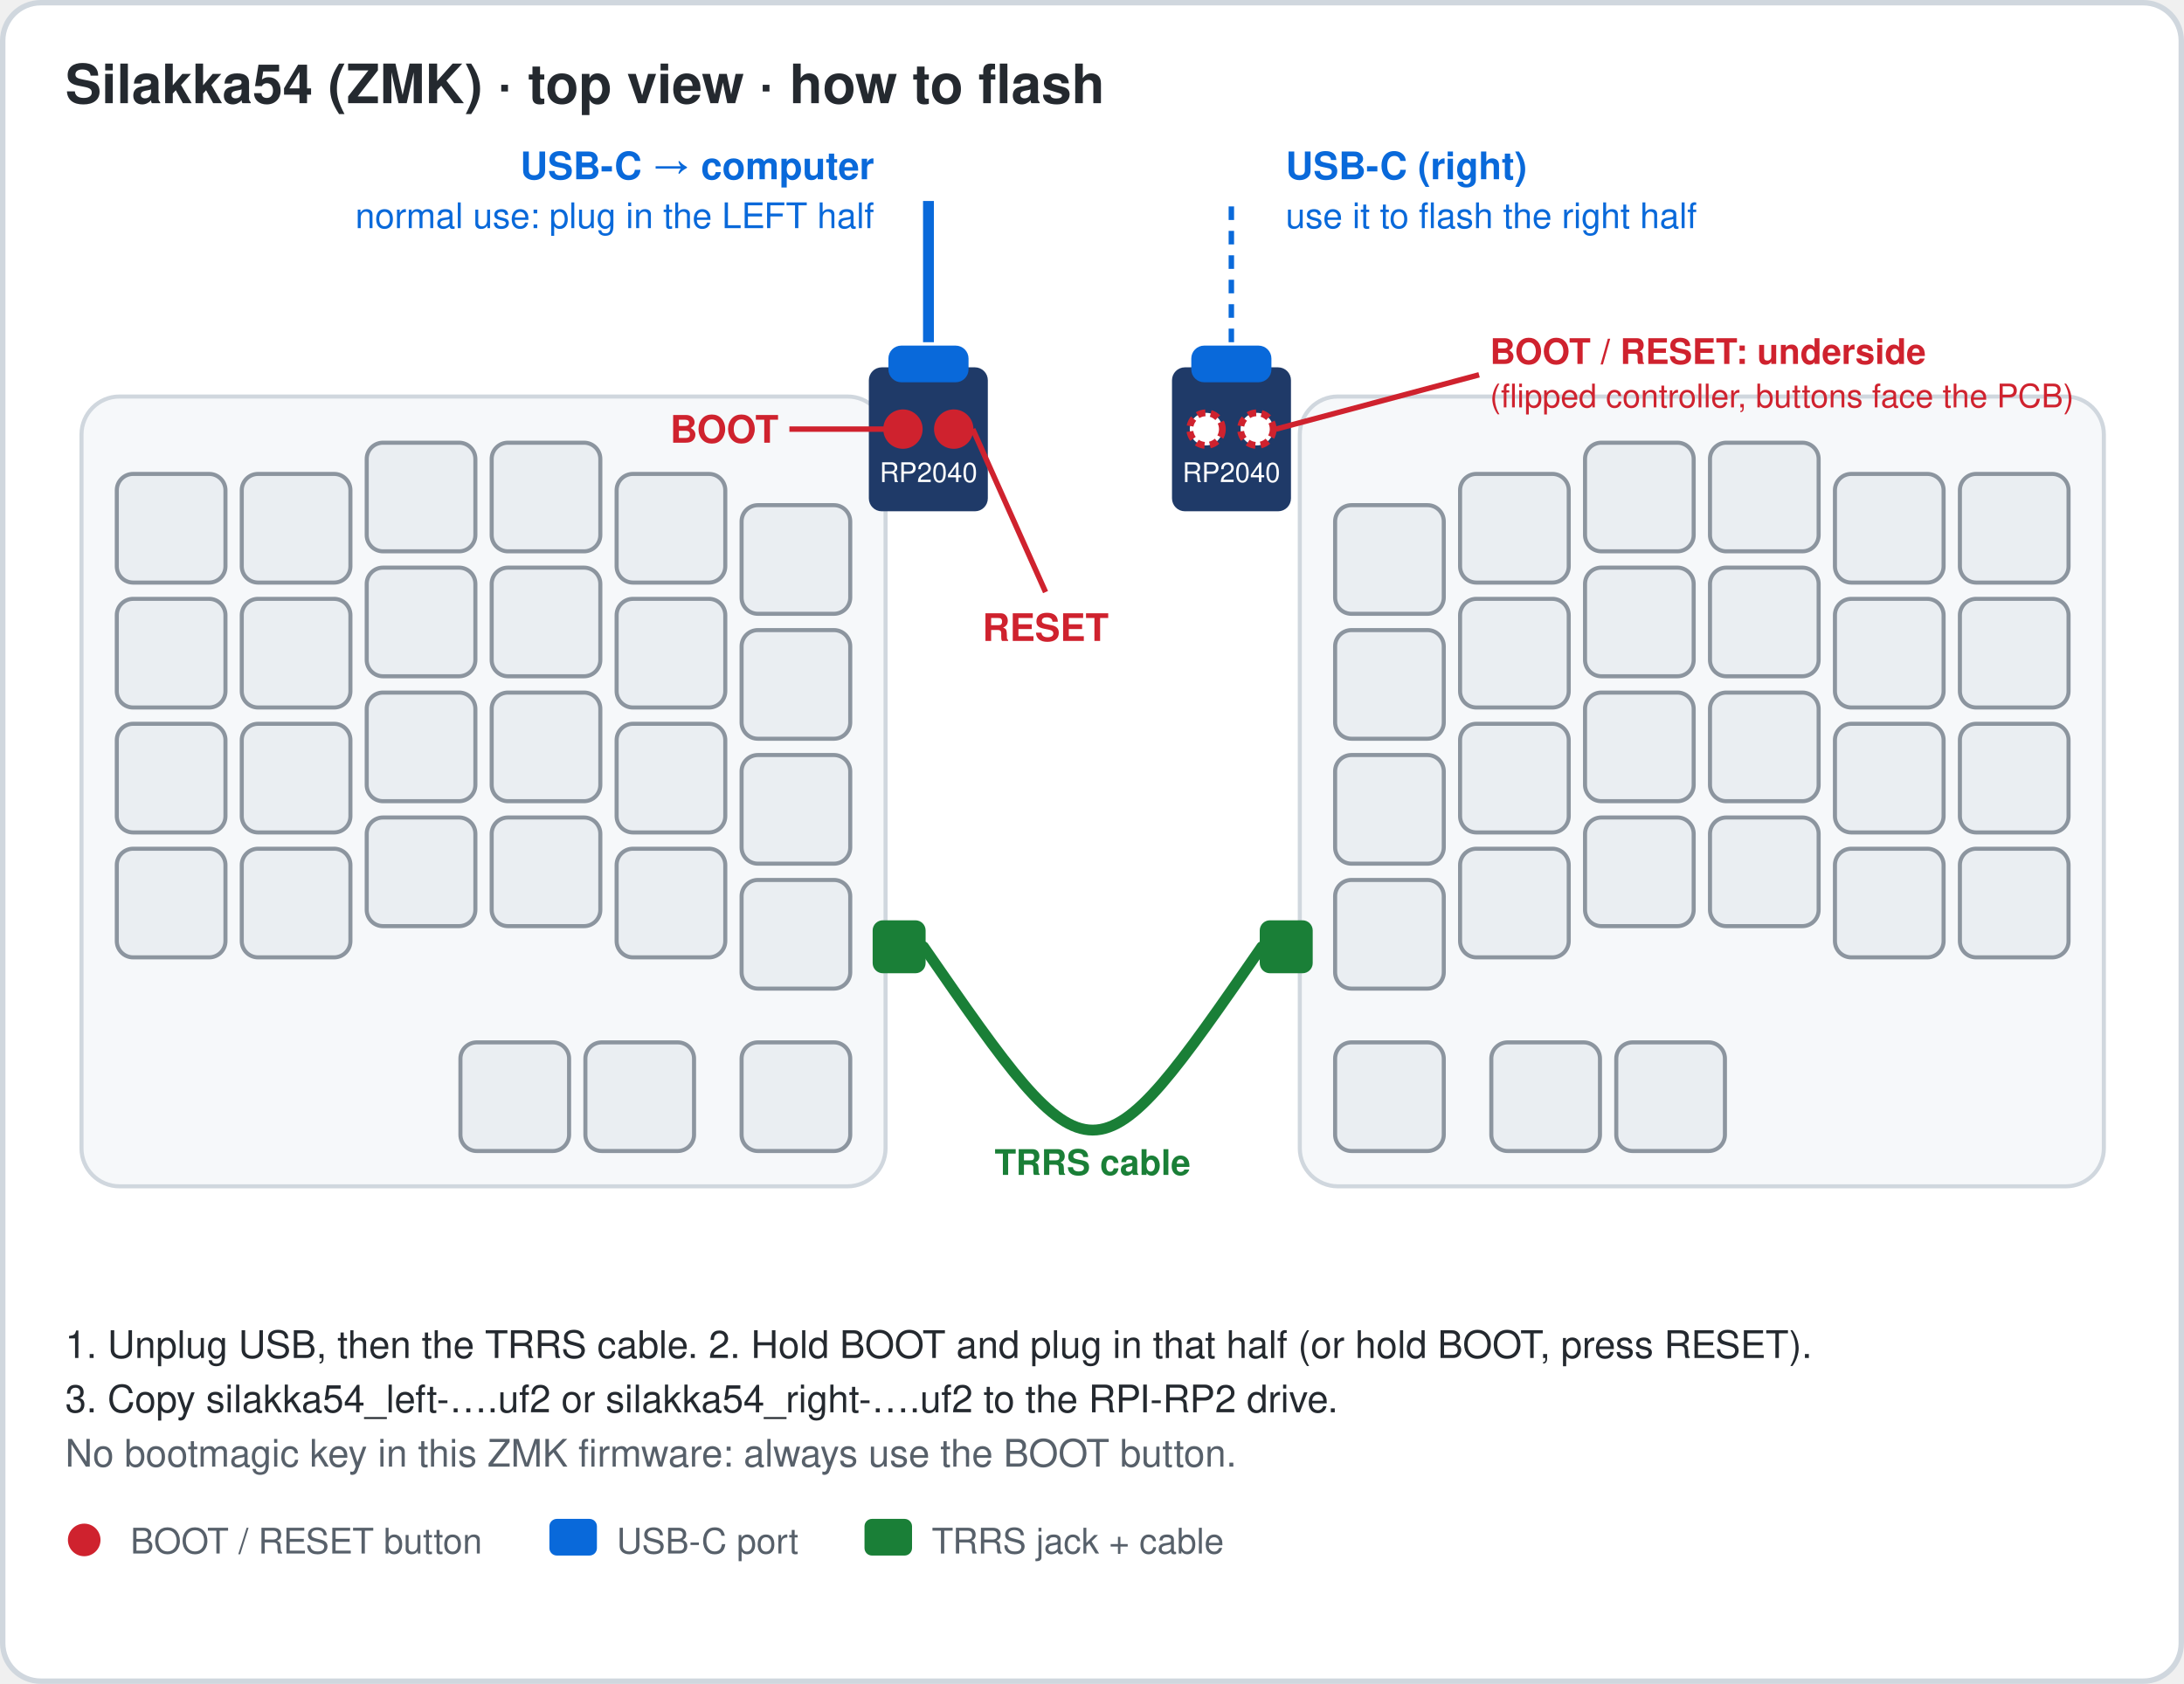
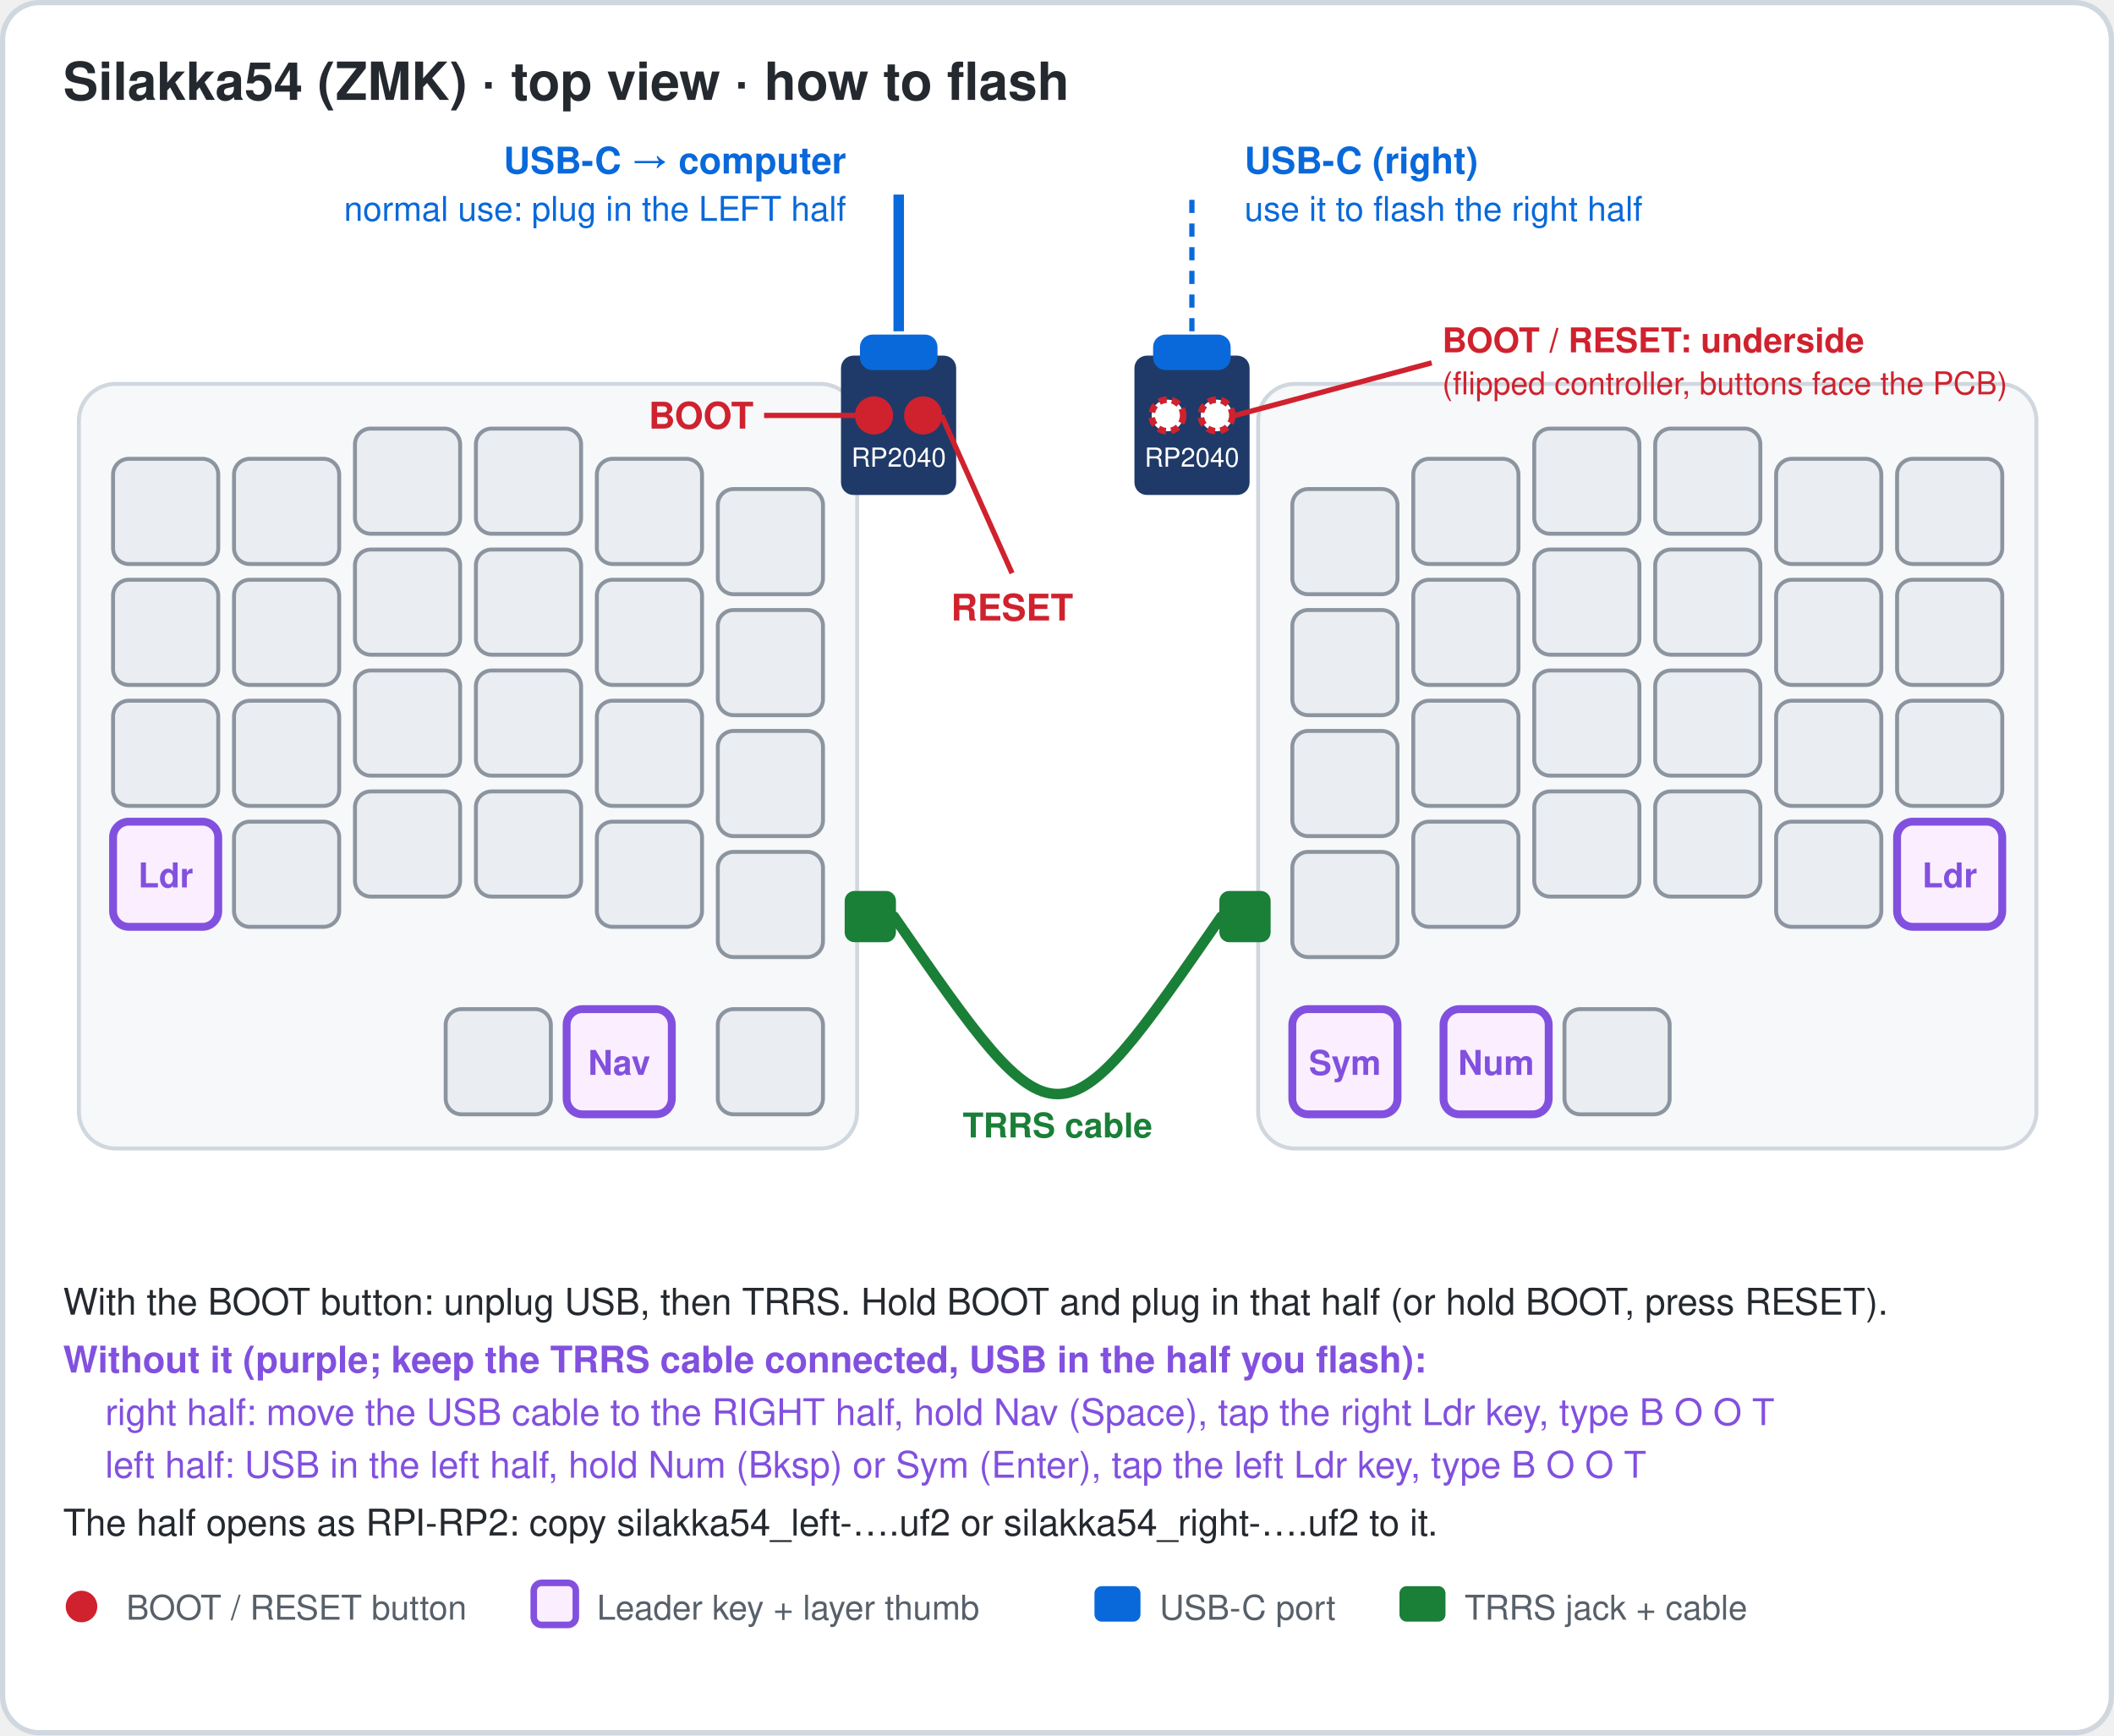
- <svg xmlns="http://www.w3.org/2000/svg" width="804" height="620" viewBox="0 0 804 620">
+ <svg xmlns="http://www.w3.org/2000/svg" width="804" height="660" viewBox="0 0 804 660">
  <defs>
    <marker id="acf222e" viewBox="0 0 10 10" refX="9" refY="5" markerWidth="7" markerHeight="7" orient="auto-start-reverse">
      <path d="M0,0 L10,5 L0,10 z" fill="#cf222e" />
    </marker>
    <marker id="a0969da" viewBox="0 0 10 10" refX="9" refY="5" markerWidth="7" markerHeight="7" orient="auto-start-reverse">
      <path d="M0,0 L10,5 L0,10 z" fill="#0969da" />
    </marker>
    <marker id="a1a7f37" viewBox="0 0 10 10" refX="9" refY="5" markerWidth="7" markerHeight="7" orient="auto-start-reverse">
      <path d="M0,0 L10,5 L0,10 z" fill="#1a7f37" />
    </marker>
    <marker id="a9a6700" viewBox="0 0 10 10" refX="9" refY="5" markerWidth="7" markerHeight="7" orient="auto-start-reverse">
      <path d="M0,0 L10,5 L0,10 z" fill="#9a6700" />
    </marker>
  </defs>
-   <rect x="1" y="1" width="802" height="618" rx="14" fill="#ffffff" stroke="#d0d7de" stroke-width="2" />
+   <rect x="1" y="1" width="802" height="658" rx="14" fill="#ffffff" stroke="#d0d7de" stroke-width="2" />
  <text x="24.0" y="38.0" font-family="-apple-system,Segoe UI,Helvetica,Arial,sans-serif" font-size="20" font-weight="700" fill="#24292f" text-anchor="start">Silakka54 (ZMK) · top view · how to flash</text>
  <rect x="30.0" y="146.0" width="296.0" height="290.8" rx="14" fill="#f6f8fa" stroke="#d0d7de" stroke-width="1.5" />
  <rect x="478.5" y="146.0" width="296.0" height="290.8" rx="14" fill="#f6f8fa" stroke="#d0d7de" stroke-width="1.5" />
  <rect x="43.0" y="174.5" width="40.0" height="40.0" rx="6" fill="#eaeef2" stroke="#8c959f" stroke-width="1.5" />
  <rect x="89.0" y="174.5" width="40.0" height="40.0" rx="6" fill="#eaeef2" stroke="#8c959f" stroke-width="1.5" />
  <rect x="135.0" y="163.0" width="40.0" height="40.0" rx="6" fill="#eaeef2" stroke="#8c959f" stroke-width="1.5" />
  <rect x="181.0" y="163.0" width="40.0" height="40.0" rx="6" fill="#eaeef2" stroke="#8c959f" stroke-width="1.5" />
  <rect x="227.0" y="174.5" width="40.0" height="40.0" rx="6" fill="#eaeef2" stroke="#8c959f" stroke-width="1.5" />
  <rect x="273.0" y="186.0" width="40.0" height="40.0" rx="6" fill="#eaeef2" stroke="#8c959f" stroke-width="1.5" />
  <rect x="491.5" y="186.0" width="40.0" height="40.0" rx="6" fill="#eaeef2" stroke="#8c959f" stroke-width="1.5" />
  <rect x="537.5" y="174.5" width="40.0" height="40.0" rx="6" fill="#eaeef2" stroke="#8c959f" stroke-width="1.5" />
  <rect x="583.5" y="163.0" width="40.0" height="40.0" rx="6" fill="#eaeef2" stroke="#8c959f" stroke-width="1.5" />
  <rect x="629.5" y="163.0" width="40.0" height="40.0" rx="6" fill="#eaeef2" stroke="#8c959f" stroke-width="1.5" />
  <rect x="675.5" y="174.5" width="40.0" height="40.0" rx="6" fill="#eaeef2" stroke="#8c959f" stroke-width="1.5" />
  <rect x="721.5" y="174.5" width="40.0" height="40.0" rx="6" fill="#eaeef2" stroke="#8c959f" stroke-width="1.5" />
  <rect x="43.0" y="220.5" width="40.0" height="40.0" rx="6" fill="#eaeef2" stroke="#8c959f" stroke-width="1.5" />
  <rect x="89.0" y="220.5" width="40.0" height="40.0" rx="6" fill="#eaeef2" stroke="#8c959f" stroke-width="1.5" />
  <rect x="135.0" y="209.0" width="40.0" height="40.0" rx="6" fill="#eaeef2" stroke="#8c959f" stroke-width="1.5" />
  <rect x="181.0" y="209.0" width="40.0" height="40.0" rx="6" fill="#eaeef2" stroke="#8c959f" stroke-width="1.5" />
  <rect x="227.0" y="220.5" width="40.0" height="40.0" rx="6" fill="#eaeef2" stroke="#8c959f" stroke-width="1.5" />
  <rect x="273.0" y="232.0" width="40.0" height="40.0" rx="6" fill="#eaeef2" stroke="#8c959f" stroke-width="1.5" />
  <rect x="491.5" y="232.0" width="40.0" height="40.0" rx="6" fill="#eaeef2" stroke="#8c959f" stroke-width="1.5" />
  <rect x="537.5" y="220.5" width="40.0" height="40.0" rx="6" fill="#eaeef2" stroke="#8c959f" stroke-width="1.5" />
  <rect x="583.5" y="209.0" width="40.0" height="40.0" rx="6" fill="#eaeef2" stroke="#8c959f" stroke-width="1.5" />
  <rect x="629.5" y="209.0" width="40.0" height="40.0" rx="6" fill="#eaeef2" stroke="#8c959f" stroke-width="1.5" />
  <rect x="675.5" y="220.5" width="40.0" height="40.0" rx="6" fill="#eaeef2" stroke="#8c959f" stroke-width="1.5" />
  <rect x="721.5" y="220.5" width="40.0" height="40.0" rx="6" fill="#eaeef2" stroke="#8c959f" stroke-width="1.5" />
  <rect x="43.0" y="266.5" width="40.0" height="40.0" rx="6" fill="#eaeef2" stroke="#8c959f" stroke-width="1.5" />
  <rect x="89.0" y="266.5" width="40.0" height="40.0" rx="6" fill="#eaeef2" stroke="#8c959f" stroke-width="1.5" />
  <rect x="135.0" y="255.0" width="40.0" height="40.0" rx="6" fill="#eaeef2" stroke="#8c959f" stroke-width="1.5" />
  <rect x="181.0" y="255.0" width="40.0" height="40.0" rx="6" fill="#eaeef2" stroke="#8c959f" stroke-width="1.5" />
  <rect x="227.0" y="266.5" width="40.0" height="40.0" rx="6" fill="#eaeef2" stroke="#8c959f" stroke-width="1.5" />
  <rect x="273.0" y="278.0" width="40.0" height="40.0" rx="6" fill="#eaeef2" stroke="#8c959f" stroke-width="1.5" />
  <rect x="491.5" y="278.0" width="40.0" height="40.0" rx="6" fill="#eaeef2" stroke="#8c959f" stroke-width="1.5" />
  <rect x="537.5" y="266.5" width="40.0" height="40.0" rx="6" fill="#eaeef2" stroke="#8c959f" stroke-width="1.5" />
  <rect x="583.5" y="255.0" width="40.0" height="40.0" rx="6" fill="#eaeef2" stroke="#8c959f" stroke-width="1.5" />
  <rect x="629.5" y="255.0" width="40.0" height="40.0" rx="6" fill="#eaeef2" stroke="#8c959f" stroke-width="1.5" />
  <rect x="675.5" y="266.5" width="40.0" height="40.0" rx="6" fill="#eaeef2" stroke="#8c959f" stroke-width="1.5" />
  <rect x="721.5" y="266.5" width="40.0" height="40.0" rx="6" fill="#eaeef2" stroke="#8c959f" stroke-width="1.5" />
-   <rect x="43.0" y="312.5" width="40.0" height="40.0" rx="6" fill="#eaeef2" stroke="#8c959f" stroke-width="1.5" />
+   <rect x="43.0" y="312.5" width="40.0" height="40.0" rx="6" fill="#fbefff" stroke="#8250df" stroke-width="3" />
+   <text x="63.0" y="337.5" font-family="-apple-system,Segoe UI,Helvetica,Arial,sans-serif" font-size="13" font-weight="700" fill="#8250df" text-anchor="middle">Ldr</text>
  <rect x="89.0" y="312.5" width="40.0" height="40.0" rx="6" fill="#eaeef2" stroke="#8c959f" stroke-width="1.5" />
  <rect x="135.0" y="301.0" width="40.0" height="40.0" rx="6" fill="#eaeef2" stroke="#8c959f" stroke-width="1.5" />
  <rect x="181.0" y="301.0" width="40.0" height="40.0" rx="6" fill="#eaeef2" stroke="#8c959f" stroke-width="1.5" />
  <rect x="227.0" y="312.5" width="40.0" height="40.0" rx="6" fill="#eaeef2" stroke="#8c959f" stroke-width="1.5" />
  <rect x="273.0" y="324.0" width="40.0" height="40.0" rx="6" fill="#eaeef2" stroke="#8c959f" stroke-width="1.5" />
  <rect x="491.5" y="324.0" width="40.0" height="40.0" rx="6" fill="#eaeef2" stroke="#8c959f" stroke-width="1.5" />
  <rect x="537.5" y="312.5" width="40.0" height="40.0" rx="6" fill="#eaeef2" stroke="#8c959f" stroke-width="1.5" />
  <rect x="583.5" y="301.0" width="40.0" height="40.0" rx="6" fill="#eaeef2" stroke="#8c959f" stroke-width="1.5" />
  <rect x="629.5" y="301.0" width="40.0" height="40.0" rx="6" fill="#eaeef2" stroke="#8c959f" stroke-width="1.5" />
  <rect x="675.5" y="312.5" width="40.0" height="40.0" rx="6" fill="#eaeef2" stroke="#8c959f" stroke-width="1.5" />
-   <rect x="721.5" y="312.5" width="40.0" height="40.0" rx="6" fill="#eaeef2" stroke="#8c959f" stroke-width="1.5" />
+   <rect x="721.5" y="312.5" width="40.0" height="40.0" rx="6" fill="#fbefff" stroke="#8250df" stroke-width="3" />
+   <text x="741.5" y="337.5" font-family="-apple-system,Segoe UI,Helvetica,Arial,sans-serif" font-size="13" font-weight="700" fill="#8250df" text-anchor="middle">Ldr</text>
  <rect x="169.5" y="383.8" width="40.0" height="40.0" rx="6" fill="#eaeef2" stroke="#8c959f" stroke-width="1.5" />
-   <rect x="215.5" y="383.8" width="40.0" height="40.0" rx="6" fill="#eaeef2" stroke="#8c959f" stroke-width="1.5" />
+   <rect x="215.5" y="383.8" width="40.0" height="40.0" rx="6" fill="#fbefff" stroke="#8250df" stroke-width="3" />
+   <text x="235.5" y="408.8" font-family="-apple-system,Segoe UI,Helvetica,Arial,sans-serif" font-size="13" font-weight="700" fill="#8250df" text-anchor="middle">Nav</text>
  <rect x="273.0" y="383.8" width="40.0" height="40.0" rx="6" fill="#eaeef2" stroke="#8c959f" stroke-width="1.5" />
-   <rect x="491.5" y="383.8" width="40.0" height="40.0" rx="6" fill="#eaeef2" stroke="#8c959f" stroke-width="1.5" />
-   <rect x="549.0" y="383.8" width="40.0" height="40.0" rx="6" fill="#eaeef2" stroke="#8c959f" stroke-width="1.5" />
+   <rect x="491.5" y="383.8" width="40.0" height="40.0" rx="6" fill="#fbefff" stroke="#8250df" stroke-width="3" />
+   <text x="511.5" y="408.8" font-family="-apple-system,Segoe UI,Helvetica,Arial,sans-serif" font-size="13" font-weight="700" fill="#8250df" text-anchor="middle">Sym</text>
+   <rect x="549.0" y="383.8" width="40.0" height="40.0" rx="6" fill="#fbefff" stroke="#8250df" stroke-width="3" />
+   <text x="569.0" y="408.8" font-family="-apple-system,Segoe UI,Helvetica,Arial,sans-serif" font-size="13" font-weight="700" fill="#8250df" text-anchor="middle">Num</text>
  <rect x="595.0" y="383.8" width="40.0" height="40.0" rx="6" fill="#eaeef2" stroke="#8c959f" stroke-width="1.5" />
  <rect x="320.6" y="136.0" width="42.3" height="51.5" rx="4" fill="#1f3a68" stroke="#1f3a68" stroke-width="1.5" />
  <text x="341.8" y="177.5" font-family="-apple-system,Segoe UI,Helvetica,Arial,sans-serif" font-size="10" font-weight="400" fill="#ffffff" text-anchor="middle">RP2040</text>
  <text x="341.8" y="189.5" font-family="-apple-system,Segoe UI,Helvetica,Arial,sans-serif" font-size="10" font-weight="400" fill="#24292f" text-anchor="start" />
  <rect x="327.8" y="128.0" width="28.0" height="12.0" rx="4" fill="#0969da" stroke="#0969da" stroke-width="1.5" />
  <circle cx="332.4" cy="158.0" r="6" fill="#cf222e" stroke="#cf222e" stroke-width="2.5" />
  <circle cx="351.1" cy="158.0" r="6" fill="#cf222e" stroke="#cf222e" stroke-width="2.5" />
  <polyline points="341.8,126.0 341.8,74.0" fill="none" stroke="#0969da" stroke-width="4" />
  <text x="321.8" y="66.0" font-family="-apple-system,Segoe UI,Helvetica,Arial,sans-serif" font-size="14" font-weight="700" fill="#0969da" text-anchor="end">USB-C → computer</text>
  <text x="321.8" y="84.0" font-family="-apple-system,Segoe UI,Helvetica,Arial,sans-serif" font-size="13" font-weight="400" fill="#0969da" text-anchor="end">normal use: plug in the LEFT half</text>
  <polyline points="325.4,158.0 290.6,158.0" fill="none" stroke="#cf222e" stroke-width="2" />
  <text x="286.6" y="163.0" font-family="-apple-system,Segoe UI,Helvetica,Arial,sans-serif" font-size="14" font-weight="700" fill="#cf222e" text-anchor="end">BOOT</text>
  <polyline points="358.1,158.0 384.9,218.0" fill="none" stroke="#cf222e" stroke-width="2" />
  <text x="384.9" y="236.0" font-family="-apple-system,Segoe UI,Helvetica,Arial,sans-serif" font-size="14" font-weight="700" fill="#cf222e" text-anchor="middle">RESET</text>
  <rect x="432.2" y="136.0" width="42.3" height="51.5" rx="4" fill="#1f3a68" stroke="#1f3a68" stroke-width="1.5" />
  <text x="453.3" y="177.5" font-family="-apple-system,Segoe UI,Helvetica,Arial,sans-serif" font-size="10" font-weight="400" fill="#ffffff" text-anchor="middle">RP2040</text>
  <text x="453.3" y="189.5" font-family="-apple-system,Segoe UI,Helvetica,Arial,sans-serif" font-size="10" font-weight="400" fill="#24292f" text-anchor="start" />
  <rect x="439.3" y="128.0" width="28.0" height="12.0" rx="4" fill="#0969da" stroke="#0969da" stroke-width="1.5" />
  <circle cx="444.0" cy="158.0" r="6" fill="#ffffff" stroke="#cf222e" stroke-width="2.5" stroke-dasharray="3 2" />
  <circle cx="462.7" cy="158.0" r="6" fill="#ffffff" stroke="#cf222e" stroke-width="2.5" stroke-dasharray="3 2" />
  <polyline points="453.3,126.0 453.3,74.0" fill="none" stroke="#0969da" stroke-width="2" stroke-dasharray="5 4" />
  <text x="473.3" y="66.0" font-family="-apple-system,Segoe UI,Helvetica,Arial,sans-serif" font-size="14" font-weight="700" fill="#0969da" text-anchor="start">USB-C (right)</text>
  <text x="473.3" y="84.0" font-family="-apple-system,Segoe UI,Helvetica,Arial,sans-serif" font-size="13" font-weight="400" fill="#0969da" text-anchor="start">use it to flash the right half</text>
  <polyline points="469.7,158.0 544.5,138.0" fill="none" stroke="#cf222e" stroke-width="2" />
  <text x="548.5" y="134.0" font-family="-apple-system,Segoe UI,Helvetica,Arial,sans-serif" font-size="13" font-weight="700" fill="#cf222e" text-anchor="start">BOOT / RESET: underside</text>
  <text x="548.5" y="150.0" font-family="-apple-system,Segoe UI,Helvetica,Arial,sans-serif" font-size="12" font-weight="400" fill="#cf222e" text-anchor="start">(flipped controller, buttons face the PCB)</text>
  <rect x="322.0" y="339.6" width="18.0" height="18.0" rx="3" fill="#1a7f37" stroke="#1a7f37" stroke-width="1.5" />
  <rect x="464.5" y="339.6" width="18.0" height="18.0" rx="3" fill="#1a7f37" stroke="#1a7f37" stroke-width="1.5" />
  <path d="M340.0,348.6 C402.25,438.6 402.25,438.6 464.5,348.6" fill="none" stroke="#1a7f37" stroke-width="4" stroke-linecap="round" />
  <text x="402.2" y="432.6" font-family="-apple-system,Segoe UI,Helvetica,Arial,sans-serif" font-size="13" font-weight="700" fill="#1a7f37" text-anchor="middle">TRRS cable</text>
-   <text x="24.0" y="500.0" font-family="-apple-system,Segoe UI,Helvetica,Arial,sans-serif" font-size="14" font-weight="400" fill="#24292f" text-anchor="start">1. Unplug USB, then the TRRS cable.   2. Hold BOOT and plug in that half (or hold BOOT, press RESET).</text>
-   <text x="24.0" y="520.0" font-family="-apple-system,Segoe UI,Helvetica,Arial,sans-serif" font-size="14" font-weight="400" fill="#24292f" text-anchor="start">3. Copy silakka54_left-….uf2 or silakka54_right-….uf2 to the RPI-RP2 drive.</text>
-   <text x="24.0" y="540.0" font-family="-apple-system,Segoe UI,Helvetica,Arial,sans-serif" font-size="14" font-weight="400" fill="#57606a" text-anchor="start">No bootmagic key in this ZMK firmware: always use the BOOT button.</text>
-   <circle cx="31" cy="567" r="6" fill="#cf222e" />
-   <text x="48.0" y="572.0" font-family="-apple-system,Segoe UI,Helvetica,Arial,sans-serif" font-size="13" font-weight="400" fill="#57606a" text-anchor="start">BOOT / RESET button</text>
-   <rect x="203.0" y="560.0" width="16.0" height="12.0" rx="2" fill="#0969da" stroke="#0969da" stroke-width="1.5" />
-   <text x="227.0" y="572.0" font-family="-apple-system,Segoe UI,Helvetica,Arial,sans-serif" font-size="13" font-weight="400" fill="#57606a" text-anchor="start">USB-C port</text>
-   <rect x="319.0" y="560.0" width="16.0" height="12.0" rx="2" fill="#1a7f37" stroke="#1a7f37" stroke-width="1.5" />
-   <text x="343.0" y="572.0" font-family="-apple-system,Segoe UI,Helvetica,Arial,sans-serif" font-size="13" font-weight="400" fill="#57606a" text-anchor="start">TRRS jack + cable</text>
+   <text x="24.0" y="500.0" font-family="-apple-system,Segoe UI,Helvetica,Arial,sans-serif" font-size="14" font-weight="400" fill="#24292f" text-anchor="start">With the BOOT button: unplug USB, then TRRS. Hold BOOT and plug in that half (or hold BOOT, press RESET).</text>
+   <text x="24.0" y="522.0" font-family="-apple-system,Segoe UI,Helvetica,Arial,sans-serif" font-size="14" font-weight="700" fill="#8250df" text-anchor="start">Without it (purple; keep the TRRS cable connected, USB in the half you flash):</text>
+   <text x="40.0" y="542.0" font-family="-apple-system,Segoe UI,Helvetica,Arial,sans-serif" font-size="14" font-weight="400" fill="#8250df" text-anchor="start">right half: move the USB cable to the RIGHT half, hold Nav (Space), tap the right Ldr key, type B O O T</text>
+   <text x="40.0" y="562.0" font-family="-apple-system,Segoe UI,Helvetica,Arial,sans-serif" font-size="14" font-weight="400" fill="#8250df" text-anchor="start">left half: USB in the left half, hold Num (Bksp) or Sym (Enter), tap the left Ldr key, type B O O T</text>
+   <text x="24.0" y="584.0" font-family="-apple-system,Segoe UI,Helvetica,Arial,sans-serif" font-size="14" font-weight="400" fill="#24292f" text-anchor="start">The half opens as RPI-RP2: copy silakka54_left-….uf2 or silakka54_right-….uf2 to it.</text>
+   <circle cx="31" cy="611" r="6" fill="#cf222e" />
+   <text x="48.0" y="616.0" font-family="-apple-system,Segoe UI,Helvetica,Arial,sans-serif" font-size="13" font-weight="400" fill="#57606a" text-anchor="start">BOOT / RESET button</text>
+   <rect x="203.0" y="602.0" width="16.0" height="16.0" rx="3" fill="#fbefff" stroke="#8250df" stroke-width="2.5" />
+   <text x="227.0" y="616.0" font-family="-apple-system,Segoe UI,Helvetica,Arial,sans-serif" font-size="13" font-weight="400" fill="#57606a" text-anchor="start">Leader key + layer thumb</text>
+   <rect x="417.0" y="604.0" width="16.0" height="12.0" rx="2" fill="#0969da" stroke="#0969da" stroke-width="1.5" />
+   <text x="441.0" y="616.0" font-family="-apple-system,Segoe UI,Helvetica,Arial,sans-serif" font-size="13" font-weight="400" fill="#57606a" text-anchor="start">USB-C port</text>
+   <rect x="533.0" y="604.0" width="16.0" height="12.0" rx="2" fill="#1a7f37" stroke="#1a7f37" stroke-width="1.5" />
+   <text x="557.0" y="616.0" font-family="-apple-system,Segoe UI,Helvetica,Arial,sans-serif" font-size="13" font-weight="400" fill="#57606a" text-anchor="start">TRRS jack + cable</text>
</svg>
